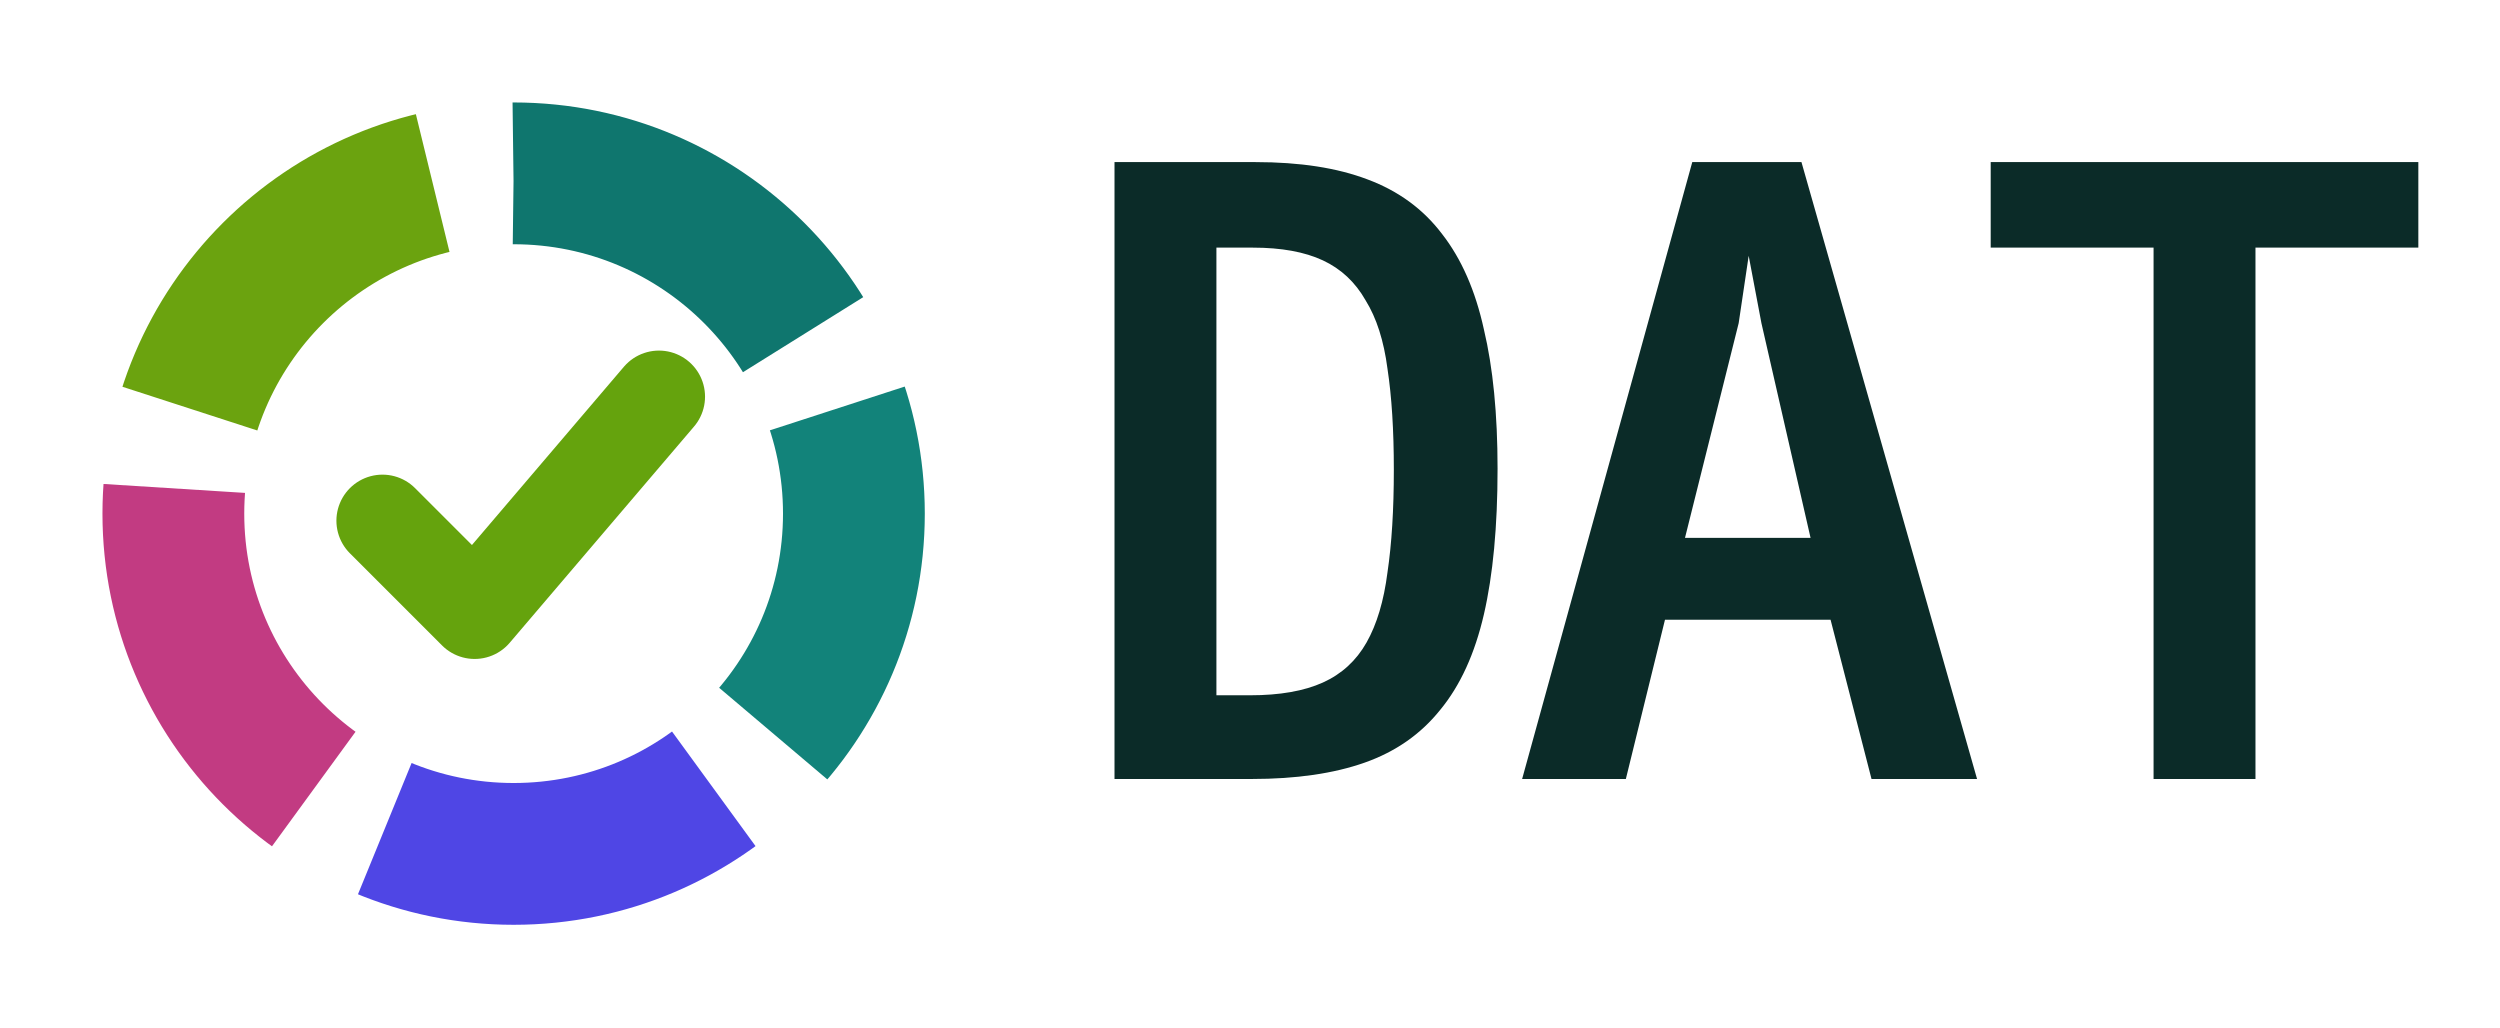
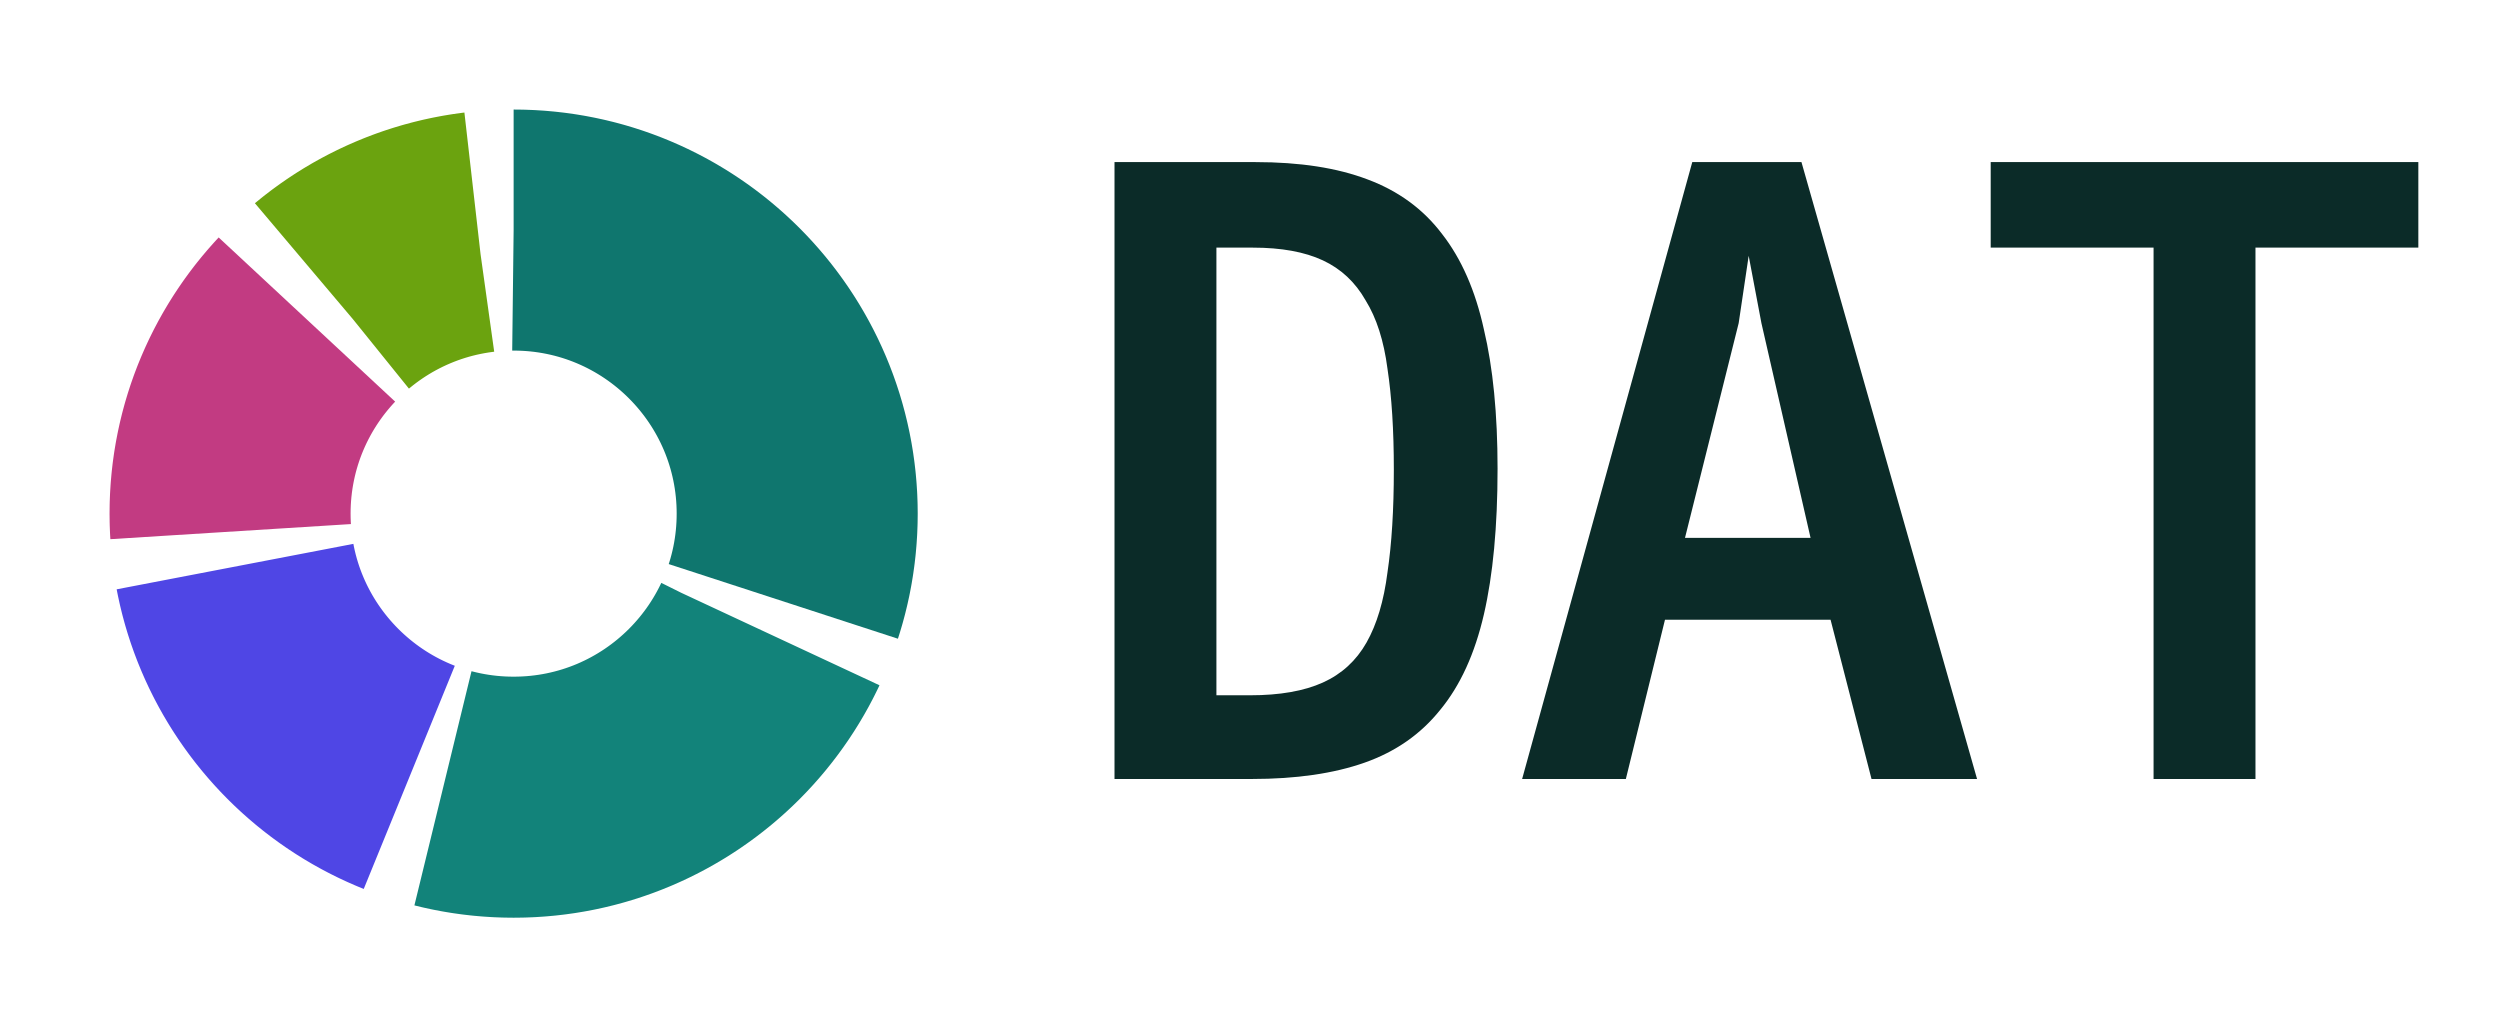
<svg xmlns="http://www.w3.org/2000/svg" width="292" height="120" viewBox="0 0 292 120">
  <g transform="translate(7 7) scale(0.207)">
-     <g transform="rotate(-90 256 256)" fill="none" stroke-width="80" stroke-dasharray="195.3 1011.1">
-       <circle cx="256" cy="256" r="192" stroke="#0f766e" stroke-dashoffset="0" />
-       <circle cx="256" cy="256" r="192" stroke="#12837a" stroke-dashoffset="-241.3" />
-       <circle cx="256" cy="256" r="192" stroke="#4f46e5" stroke-dashoffset="-482.5" />
-       <circle cx="256" cy="256" r="192" stroke="#c23b82" stroke-dashoffset="-723.8" />
-       <circle cx="256" cy="256" r="192" stroke="#6ba30f" stroke-dashoffset="-965.1" />
+     <g transform="rotate(-90 256 256)" fill="none" stroke-width="136">
+       <circle cx="256" cy="256" r="160" stroke="#0f766e" stroke-dasharray="301.7 1005.3" stroke-dashoffset="0" />
+       <circle cx="256" cy="256" r="160" stroke="#12837a" stroke-dasharray="221.3 1005.3" stroke-dashoffset="-321.7" />
+       <circle cx="256" cy="256" r="160" stroke="#4f46e5" stroke-dasharray="161 1005.3" stroke-dashoffset="-563" />
+       <circle cx="256" cy="256" r="160" stroke="#c23b82" stroke-dasharray="130.8 1005.3" stroke-dashoffset="-743.9" />
+       <circle cx="256" cy="256" r="160" stroke="#6ba30f" stroke-dasharray="90.6 1005.3" stroke-dashoffset="-894.7" />
    </g>
-     <path d="M182 260 L234 312 L338 190" fill="none" stroke="#65a30d" stroke-width="52" stroke-linecap="round" stroke-linejoin="round" />
  </g>
  <g transform="translate(29.2 248.2) scale(0.369)">
    <path d="m305.9-594.25v141.7h10.656q14.112 0 23.04-4.032t13.824-12.672 6.624-22.176q2.016-13.536 2.016-32.544 0-18.72-2.016-31.968-1.728-13.248-6.912-21.6-4.896-8.64-13.536-12.672t-22.176-4.032zm-32.256 168.19v-195.26h44.64q21.024 0 35.424 5.472 14.688 5.472 23.616 17.28 9.216 11.808 13.248 30.24 4.32 18.144 4.32 44.064 0 27.36-4.32 46.08t-13.824 30.24q-9.216 11.52-23.904 16.704t-35.712 5.184zm217.44-195.26 55.584 195.26h-33.408l-12.96-50.4h-52.416l-12.384 50.4h-32.832l53.856-195.26zm2.88 118.94-15.552-67.968-4.032-21.312-3.168 21.312-16.992 67.968zm140.83 76.32h-32.256v-168.19h-51.552v-27.072h135.36v27.072h-51.552z" fill="#0b2b28" />
  </g>
</svg>
